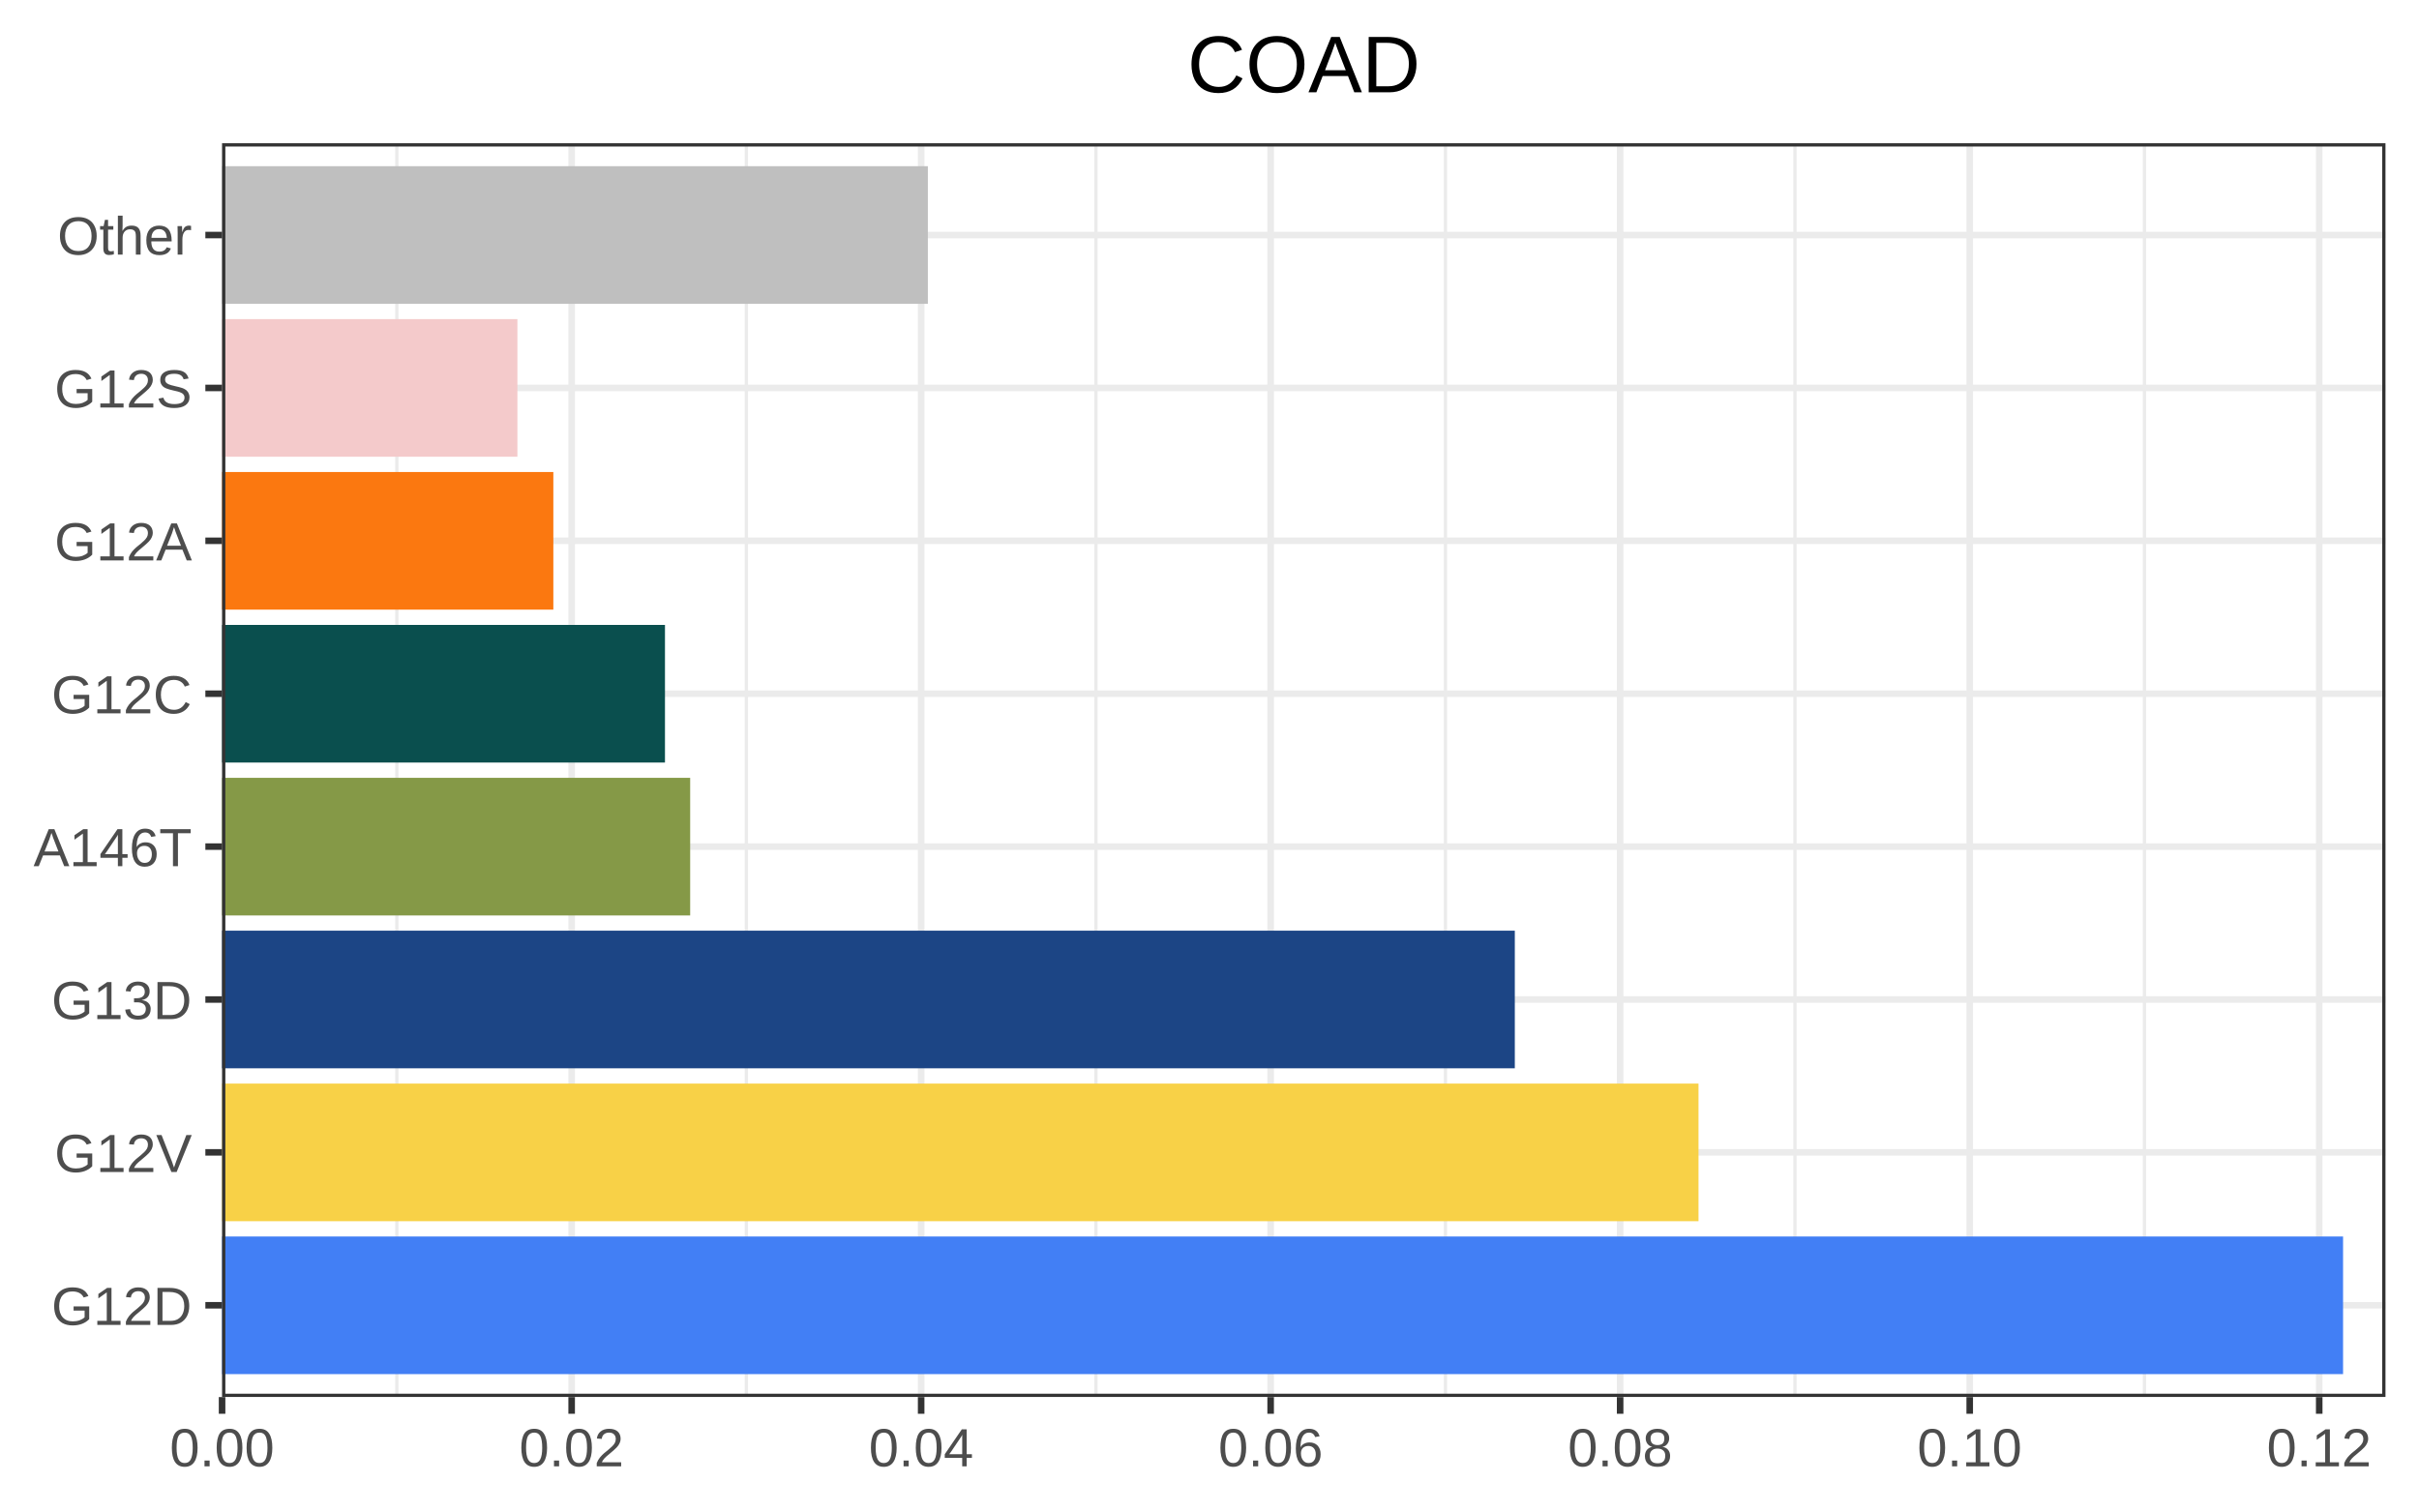
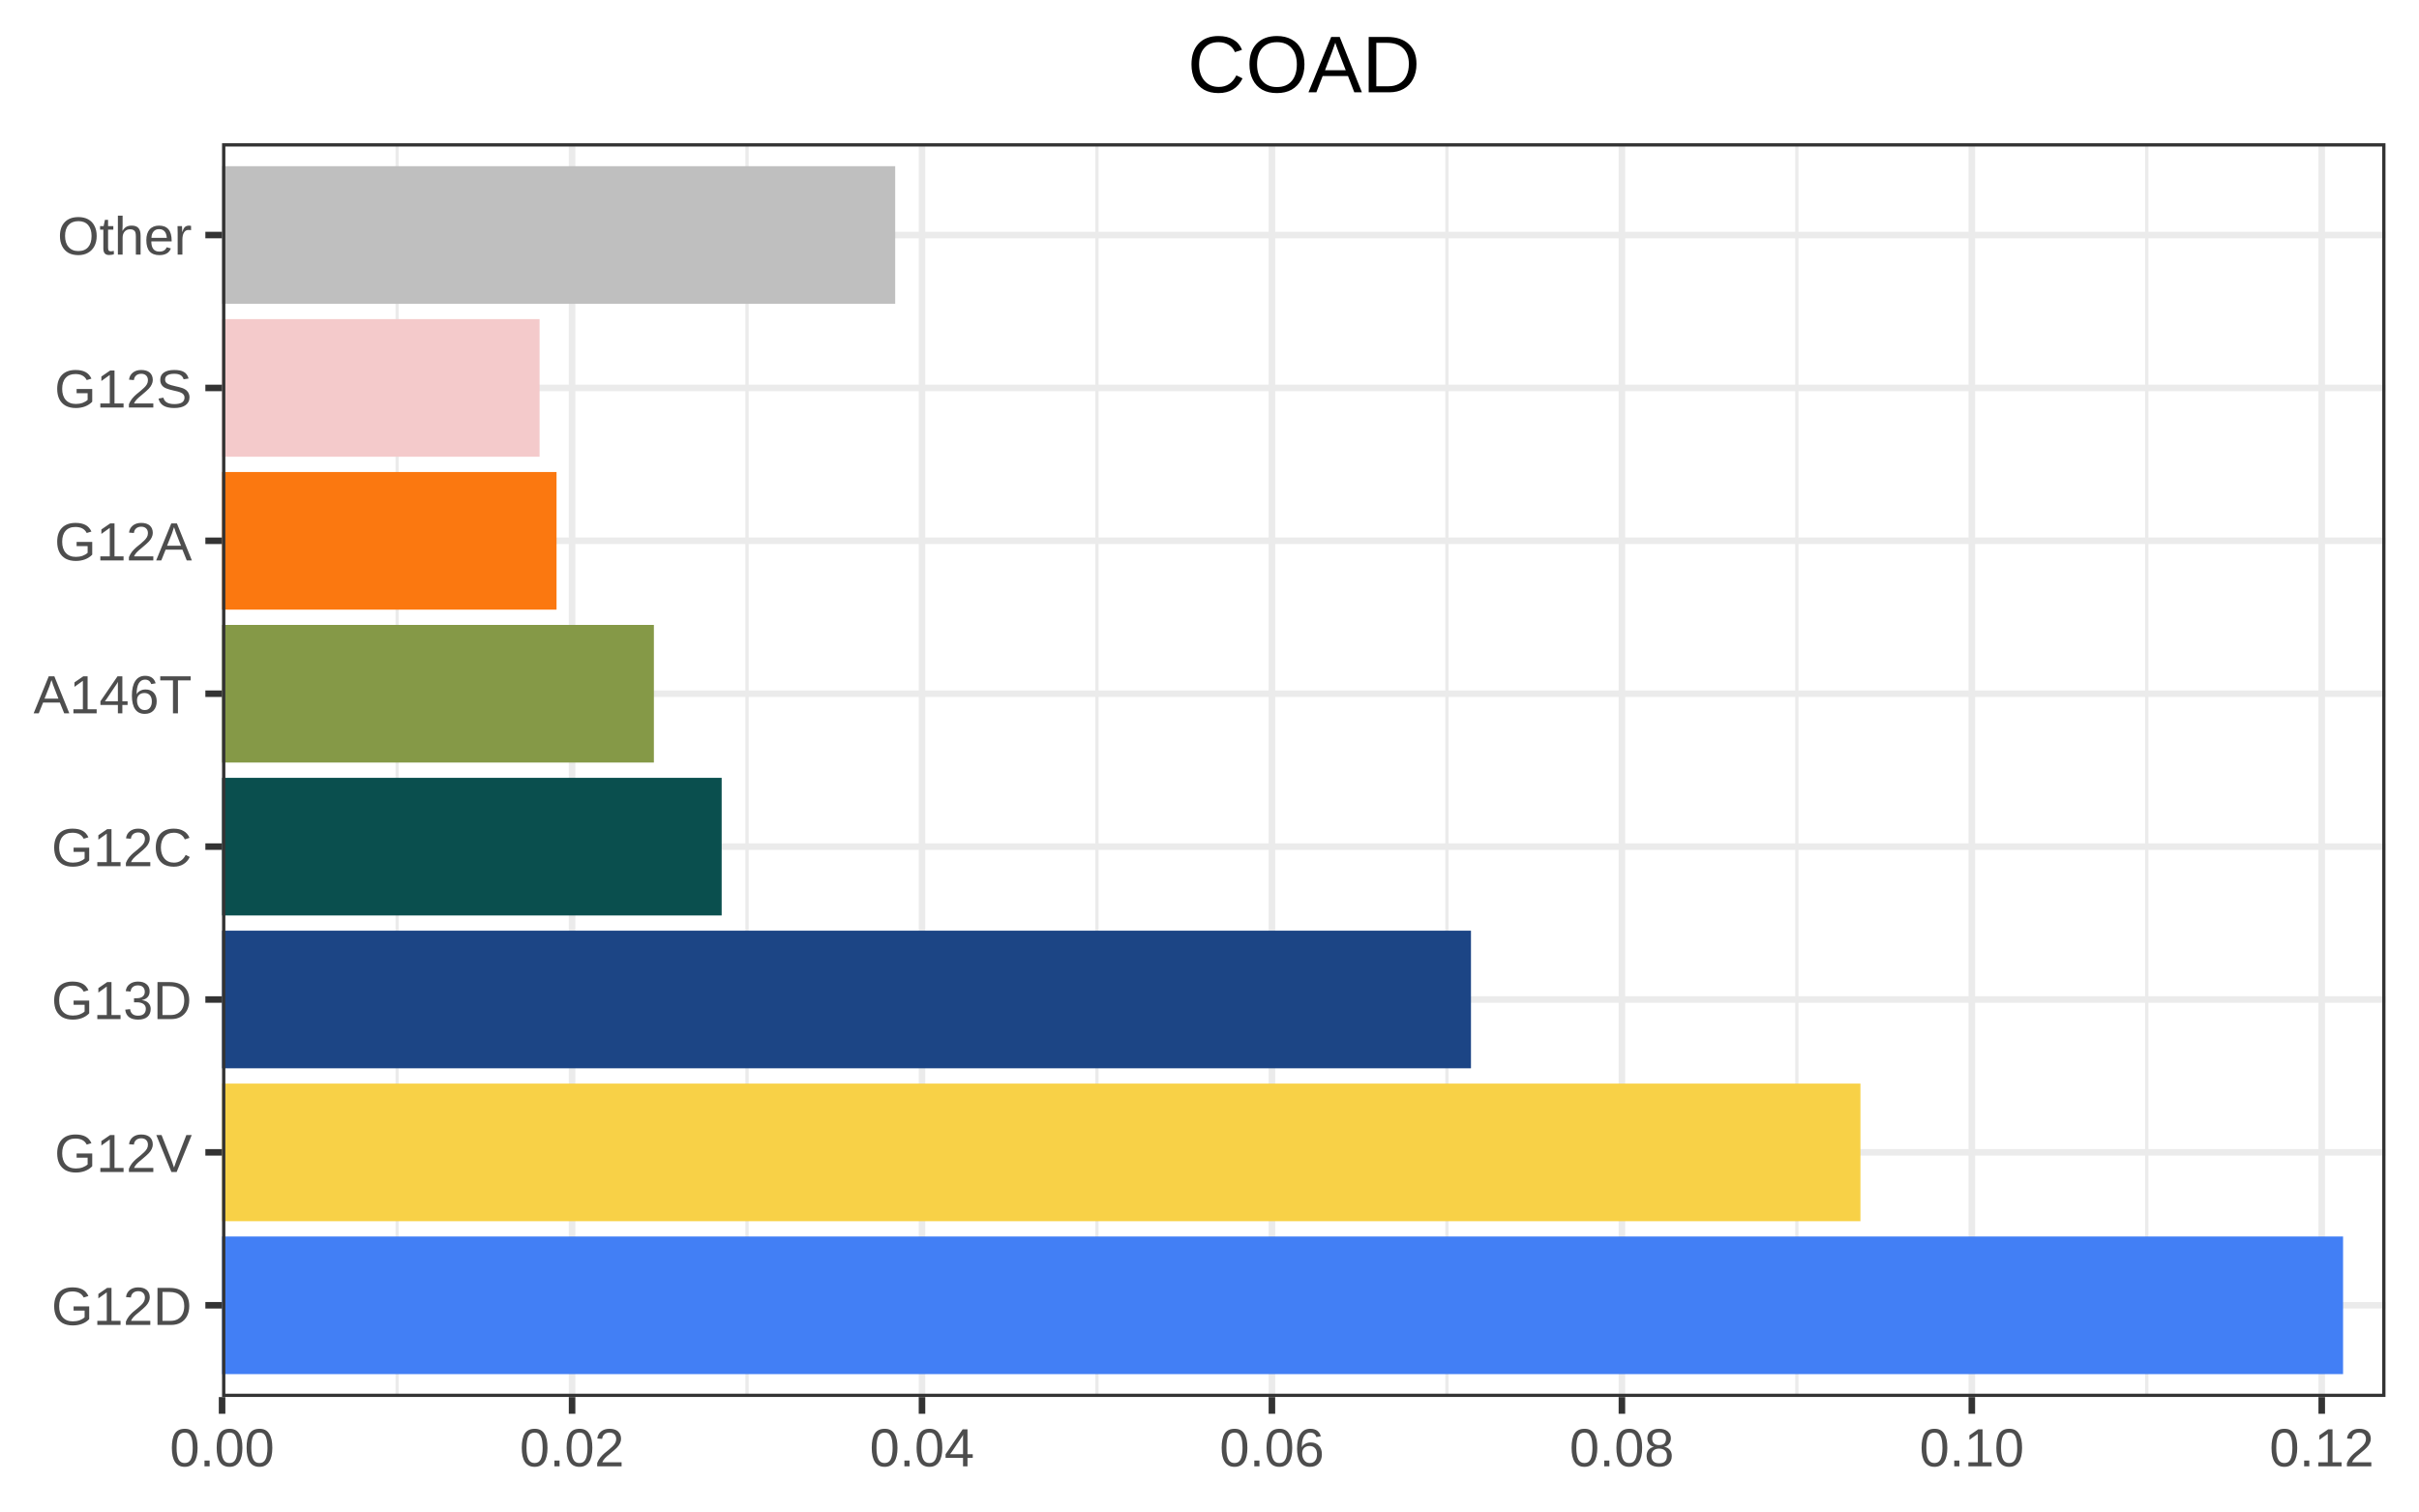
<svg xmlns="http://www.w3.org/2000/svg" viewBox="0 0 288.00 180.00">
  <defs>
    <style type="text/css">
    line, polyline, polygon, path, rect, circle {
      fill: none;
      stroke: #000000;
      stroke-linecap: round;
      stroke-linejoin: round;
      stroke-miterlimit: 10.00;
    }
  </style>
  </defs>
  <rect width="100%" height="100%" style="stroke: none; fill: #FFFFFF;" />
  <rect x="0.00" y="0.00" width="288.00" height="180.00" style="stroke-width: 0.78; stroke: #FFFFFF; fill: #FFFFFF;" />
  <defs>
    <clipPath id="cpMjYuNDR8Mjg0LjAxfDE2Ni4zN3wxNy4wNg==">
      <rect x="26.44" y="17.06" width="257.57" height="149.30" />
    </clipPath>
  </defs>
  <rect x="26.44" y="17.06" width="257.57" height="149.30" style="stroke-width: 0.78; stroke: none; fill: #FFFFFF;" clip-path="url(#cpMjYuNDR8Mjg0LjAxfDE2Ni4zN3wxNy4wNg==)" />
-   <polyline points="47.25,166.37 47.25,17.06 " style="stroke-width: 0.39; stroke: #EBEBEB; stroke-linecap: butt;" clip-path="url(#cpMjYuNDR8Mjg0LjAxfDE2Ni4zN3wxNy4wNg==)" />
-   <polyline points="88.86,166.37 88.86,17.06 " style="stroke-width: 0.39; stroke: #EBEBEB; stroke-linecap: butt;" clip-path="url(#cpMjYuNDR8Mjg0LjAxfDE2Ni4zN3wxNy4wNg==)" />
-   <polyline points="130.48,166.37 130.48,17.06 " style="stroke-width: 0.39; stroke: #EBEBEB; stroke-linecap: butt;" clip-path="url(#cpMjYuNDR8Mjg0LjAxfDE2Ni4zN3wxNy4wNg==)" />
-   <polyline points="172.09,166.37 172.09,17.06 " style="stroke-width: 0.39; stroke: #EBEBEB; stroke-linecap: butt;" clip-path="url(#cpMjYuNDR8Mjg0LjAxfDE2Ni4zN3wxNy4wNg==)" />
-   <polyline points="213.70,166.37 213.70,17.06 " style="stroke-width: 0.39; stroke: #EBEBEB; stroke-linecap: butt;" clip-path="url(#cpMjYuNDR8Mjg0LjAxfDE2Ni4zN3wxNy4wNg==)" />
-   <polyline points="255.31,166.37 255.31,17.06 " style="stroke-width: 0.39; stroke: #EBEBEB; stroke-linecap: butt;" clip-path="url(#cpMjYuNDR8Mjg0LjAxfDE2Ni4zN3wxNy4wNg==)" />
+   <polyline points="47.28,166.37 47.28,17.06 " style="stroke-width: 0.39; stroke: #EBEBEB; stroke-linecap: butt;" clip-path="url(#cpMjYuNDR8Mjg0LjAxfDE2Ni4zN3wxNy4wNg==)" />
+   <polyline points="88.94,166.37 88.94,17.06 " style="stroke-width: 0.39; stroke: #EBEBEB; stroke-linecap: butt;" clip-path="url(#cpMjYuNDR8Mjg0LjAxfDE2Ni4zN3wxNy4wNg==)" />
+   <polyline points="130.60,166.37 130.60,17.06 " style="stroke-width: 0.39; stroke: #EBEBEB; stroke-linecap: butt;" clip-path="url(#cpMjYuNDR8Mjg0LjAxfDE2Ni4zN3wxNy4wNg==)" />
+   <polyline points="172.27,166.37 172.27,17.06 " style="stroke-width: 0.39; stroke: #EBEBEB; stroke-linecap: butt;" clip-path="url(#cpMjYuNDR8Mjg0LjAxfDE2Ni4zN3wxNy4wNg==)" />
+   <polyline points="213.93,166.37 213.93,17.06 " style="stroke-width: 0.39; stroke: #EBEBEB; stroke-linecap: butt;" clip-path="url(#cpMjYuNDR8Mjg0LjAxfDE2Ni4zN3wxNy4wNg==)" />
+   <polyline points="255.59,166.37 255.59,17.06 " style="stroke-width: 0.39; stroke: #EBEBEB; stroke-linecap: butt;" clip-path="url(#cpMjYuNDR8Mjg0LjAxfDE2Ni4zN3wxNy4wNg==)" />
  <polyline points="26.44,155.44 284.01,155.44 " style="stroke-width: 0.78; stroke: #EBEBEB; stroke-linecap: butt;" clip-path="url(#cpMjYuNDR8Mjg0LjAxfDE2Ni4zN3wxNy4wNg==)" />
  <polyline points="26.44,137.23 284.01,137.23 " style="stroke-width: 0.78; stroke: #EBEBEB; stroke-linecap: butt;" clip-path="url(#cpMjYuNDR8Mjg0LjAxfDE2Ni4zN3wxNy4wNg==)" />
  <polyline points="26.44,119.03 284.01,119.03 " style="stroke-width: 0.78; stroke: #EBEBEB; stroke-linecap: butt;" clip-path="url(#cpMjYuNDR8Mjg0LjAxfDE2Ni4zN3wxNy4wNg==)" />
  <polyline points="26.44,100.82 284.01,100.82 " style="stroke-width: 0.78; stroke: #EBEBEB; stroke-linecap: butt;" clip-path="url(#cpMjYuNDR8Mjg0LjAxfDE2Ni4zN3wxNy4wNg==)" />
  <polyline points="26.44,82.61 284.01,82.61 " style="stroke-width: 0.78; stroke: #EBEBEB; stroke-linecap: butt;" clip-path="url(#cpMjYuNDR8Mjg0LjAxfDE2Ni4zN3wxNy4wNg==)" />
  <polyline points="26.44,64.40 284.01,64.40 " style="stroke-width: 0.78; stroke: #EBEBEB; stroke-linecap: butt;" clip-path="url(#cpMjYuNDR8Mjg0LjAxfDE2Ni4zN3wxNy4wNg==)" />
  <polyline points="26.44,46.20 284.01,46.20 " style="stroke-width: 0.78; stroke: #EBEBEB; stroke-linecap: butt;" clip-path="url(#cpMjYuNDR8Mjg0LjAxfDE2Ni4zN3wxNy4wNg==)" />
  <polyline points="26.44,27.99 284.01,27.99 " style="stroke-width: 0.78; stroke: #EBEBEB; stroke-linecap: butt;" clip-path="url(#cpMjYuNDR8Mjg0LjAxfDE2Ni4zN3wxNy4wNg==)" />
  <polyline points="26.44,166.37 26.44,17.06 " style="stroke-width: 0.78; stroke: #EBEBEB; stroke-linecap: butt;" clip-path="url(#cpMjYuNDR8Mjg0LjAxfDE2Ni4zN3wxNy4wNg==)" />
-   <polyline points="68.06,166.37 68.06,17.06 " style="stroke-width: 0.78; stroke: #EBEBEB; stroke-linecap: butt;" clip-path="url(#cpMjYuNDR8Mjg0LjAxfDE2Ni4zN3wxNy4wNg==)" />
-   <polyline points="109.67,166.37 109.67,17.06 " style="stroke-width: 0.78; stroke: #EBEBEB; stroke-linecap: butt;" clip-path="url(#cpMjYuNDR8Mjg0LjAxfDE2Ni4zN3wxNy4wNg==)" />
-   <polyline points="151.28,166.37 151.28,17.06 " style="stroke-width: 0.78; stroke: #EBEBEB; stroke-linecap: butt;" clip-path="url(#cpMjYuNDR8Mjg0LjAxfDE2Ni4zN3wxNy4wNg==)" />
-   <polyline points="192.89,166.37 192.89,17.06 " style="stroke-width: 0.78; stroke: #EBEBEB; stroke-linecap: butt;" clip-path="url(#cpMjYuNDR8Mjg0LjAxfDE2Ni4zN3wxNy4wNg==)" />
-   <polyline points="234.51,166.37 234.51,17.06 " style="stroke-width: 0.78; stroke: #EBEBEB; stroke-linecap: butt;" clip-path="url(#cpMjYuNDR8Mjg0LjAxfDE2Ni4zN3wxNy4wNg==)" />
-   <polyline points="276.12,166.37 276.12,17.06 " style="stroke-width: 0.78; stroke: #EBEBEB; stroke-linecap: butt;" clip-path="url(#cpMjYuNDR8Mjg0LjAxfDE2Ni4zN3wxNy4wNg==)" />
+   <polyline points="68.11,166.37 68.11,17.06 " style="stroke-width: 0.78; stroke: #EBEBEB; stroke-linecap: butt;" clip-path="url(#cpMjYuNDR8Mjg0LjAxfDE2Ni4zN3wxNy4wNg==)" />
+   <polyline points="109.77,166.37 109.77,17.06 " style="stroke-width: 0.78; stroke: #EBEBEB; stroke-linecap: butt;" clip-path="url(#cpMjYuNDR8Mjg0LjAxfDE2Ni4zN3wxNy4wNg==)" />
+   <polyline points="151.43,166.37 151.43,17.06 " style="stroke-width: 0.78; stroke: #EBEBEB; stroke-linecap: butt;" clip-path="url(#cpMjYuNDR8Mjg0LjAxfDE2Ni4zN3wxNy4wNg==)" />
+   <polyline points="193.10,166.37 193.10,17.06 " style="stroke-width: 0.78; stroke: #EBEBEB; stroke-linecap: butt;" clip-path="url(#cpMjYuNDR8Mjg0LjAxfDE2Ni4zN3wxNy4wNg==)" />
+   <polyline points="234.76,166.37 234.76,17.06 " style="stroke-width: 0.78; stroke: #EBEBEB; stroke-linecap: butt;" clip-path="url(#cpMjYuNDR8Mjg0LjAxfDE2Ni4zN3wxNy4wNg==)" />
+   <polyline points="276.42,166.37 276.42,17.06 " style="stroke-width: 0.78; stroke: #EBEBEB; stroke-linecap: butt;" clip-path="url(#cpMjYuNDR8Mjg0LjAxfDE2Ni4zN3wxNy4wNg==)" />
  <rect x="26.44" y="147.25" width="252.52" height="16.39" style="stroke-width: 1.07; stroke: none; stroke-linecap: square; stroke-linejoin: miter; fill: #427FF5;" clip-path="url(#cpMjYuNDR8Mjg0LjAxfDE2Ni4zN3wxNy4wNg==)" />
-   <rect x="26.44" y="129.04" width="175.78" height="16.39" style="stroke-width: 1.07; stroke: none; stroke-linecap: square; stroke-linejoin: miter; fill: #F8D147;" clip-path="url(#cpMjYuNDR8Mjg0LjAxfDE2Ni4zN3wxNy4wNg==)" />
-   <rect x="26.44" y="110.83" width="153.91" height="16.39" style="stroke-width: 1.07; stroke: none; stroke-linecap: square; stroke-linejoin: miter; fill: #1C4585;" clip-path="url(#cpMjYuNDR8Mjg0LjAxfDE2Ni4zN3wxNy4wNg==)" />
-   <rect x="26.44" y="92.63" width="55.73" height="16.39" style="stroke-width: 1.07; stroke: none; stroke-linecap: square; stroke-linejoin: miter; fill: #859947;" clip-path="url(#cpMjYuNDR8Mjg0LjAxfDE2Ni4zN3wxNy4wNg==)" />
-   <rect x="26.44" y="74.42" width="52.73" height="16.39" style="stroke-width: 1.07; stroke: none; stroke-linecap: square; stroke-linejoin: miter; fill: #0A4F4E;" clip-path="url(#cpMjYuNDR8Mjg0LjAxfDE2Ni4zN3wxNy4wNg==)" />
-   <rect x="26.44" y="56.21" width="39.44" height="16.39" style="stroke-width: 1.07; stroke: none; stroke-linecap: square; stroke-linejoin: miter; fill: #FB7810;" clip-path="url(#cpMjYuNDR8Mjg0LjAxfDE2Ni4zN3wxNy4wNg==)" />
-   <rect x="26.44" y="38.00" width="35.16" height="16.39" style="stroke-width: 1.07; stroke: none; stroke-linecap: square; stroke-linejoin: miter; fill: #F4CACB;" clip-path="url(#cpMjYuNDR8Mjg0LjAxfDE2Ni4zN3wxNy4wNg==)" />
-   <rect x="26.44" y="19.79" width="84.03" height="16.39" style="stroke-width: 1.07; stroke: none; stroke-linecap: square; stroke-linejoin: miter; fill: #BFBFBF;" clip-path="url(#cpMjYuNDR8Mjg0LjAxfDE2Ni4zN3wxNy4wNg==)" />
+   <rect x="26.44" y="129.04" width="195.06" height="16.39" style="stroke-width: 1.07; stroke: none; stroke-linecap: square; stroke-linejoin: miter; fill: #F8D147;" clip-path="url(#cpMjYuNDR8Mjg0LjAxfDE2Ni4zN3wxNy4wNg==)" />
+   <rect x="26.44" y="110.83" width="148.69" height="16.39" style="stroke-width: 1.07; stroke: none; stroke-linecap: square; stroke-linejoin: miter; fill: #1C4585;" clip-path="url(#cpMjYuNDR8Mjg0LjAxfDE2Ni4zN3wxNy4wNg==)" />
+   <rect x="26.44" y="92.63" width="59.48" height="16.39" style="stroke-width: 1.07; stroke: none; stroke-linecap: square; stroke-linejoin: miter; fill: #0A4F4E;" clip-path="url(#cpMjYuNDR8Mjg0LjAxfDE2Ni4zN3wxNy4wNg==)" />
+   <rect x="26.44" y="74.42" width="51.41" height="16.39" style="stroke-width: 1.07; stroke: none; stroke-linecap: square; stroke-linejoin: miter; fill: #859947;" clip-path="url(#cpMjYuNDR8Mjg0LjAxfDE2Ni4zN3wxNy4wNg==)" />
+   <rect x="26.44" y="56.21" width="39.82" height="16.39" style="stroke-width: 1.07; stroke: none; stroke-linecap: square; stroke-linejoin: miter; fill: #FB7810;" clip-path="url(#cpMjYuNDR8Mjg0LjAxfDE2Ni4zN3wxNy4wNg==)" />
+   <rect x="26.44" y="38.00" width="37.80" height="16.39" style="stroke-width: 1.07; stroke: none; stroke-linecap: square; stroke-linejoin: miter; fill: #F4CACB;" clip-path="url(#cpMjYuNDR8Mjg0LjAxfDE2Ni4zN3wxNy4wNg==)" />
+   <rect x="26.44" y="19.79" width="80.14" height="16.39" style="stroke-width: 1.07; stroke: none; stroke-linecap: square; stroke-linejoin: miter; fill: #BFBFBF;" clip-path="url(#cpMjYuNDR8Mjg0LjAxfDE2Ni4zN3wxNy4wNg==)" />
  <rect x="26.44" y="17.06" width="257.57" height="149.30" style="stroke-width: 0.78; stroke: #333333;" clip-path="url(#cpMjYuNDR8Mjg0LjAxfDE2Ni4zN3wxNy4wNg==)" />
  <defs>
    <clipPath id="cpMC4wMHwyODguMDB8MTgwLjAwfDAuMDA=">
      <rect x="0.00" y="0.00" width="288.00" height="180.00" />
    </clipPath>
  </defs>
  <g clip-path="url(#cpMC4wMHwyODguMDB8MTgwLjAwfDAuMDA=)">
    <text x="6.12" y="157.78" style="font-size: 6.40px; fill: #4D4D4D; font-family: Arial;" textLength="16.73px" lengthAdjust="spacingAndGlyphs">G12D</text>
  </g>
  <g clip-path="url(#cpMC4wMHwyODguMDB8MTgwLjAwfDAuMDA=)">
    <text x="6.48" y="139.57" style="font-size: 6.40px; fill: #4D4D4D; font-family: Arial;" textLength="16.38px" lengthAdjust="spacingAndGlyphs">G12V</text>
  </g>
  <g clip-path="url(#cpMC4wMHwyODguMDB8MTgwLjAwfDAuMDA=)">
    <text x="6.12" y="121.36" style="font-size: 6.40px; fill: #4D4D4D; font-family: Arial;" textLength="16.73px" lengthAdjust="spacingAndGlyphs">G13D</text>
  </g>
  <g clip-path="url(#cpMC4wMHwyODguMDB8MTgwLjAwfDAuMDA=)">
-     <text x="3.99" y="103.15" style="font-size: 6.40px; fill: #4D4D4D; font-family: Arial;" textLength="18.87px" lengthAdjust="spacingAndGlyphs">A146T</text>
+     <text x="6.12" y="103.15" style="font-size: 6.40px; fill: #4D4D4D; font-family: Arial;" textLength="16.73px" lengthAdjust="spacingAndGlyphs">G12C</text>
  </g>
  <g clip-path="url(#cpMC4wMHwyODguMDB8MTgwLjAwfDAuMDA=)">
-     <text x="6.12" y="84.95" style="font-size: 6.40px; fill: #4D4D4D; font-family: Arial;" textLength="16.73px" lengthAdjust="spacingAndGlyphs">G12C</text>
+     <text x="3.99" y="84.95" style="font-size: 6.40px; fill: #4D4D4D; font-family: Arial;" textLength="18.87px" lengthAdjust="spacingAndGlyphs">A146T</text>
  </g>
  <g clip-path="url(#cpMC4wMHwyODguMDB8MTgwLjAwfDAuMDA=)">
    <text x="6.48" y="66.74" style="font-size: 6.40px; fill: #4D4D4D; font-family: Arial;" textLength="16.38px" lengthAdjust="spacingAndGlyphs">G12A</text>
  </g>
  <g clip-path="url(#cpMC4wMHwyODguMDB8MTgwLjAwfDAuMDA=)">
    <text x="6.48" y="48.53" style="font-size: 6.40px; fill: #4D4D4D; font-family: Arial;" textLength="16.38px" lengthAdjust="spacingAndGlyphs">G12S</text>
  </g>
  <g clip-path="url(#cpMC4wMHwyODguMDB8MTgwLjAwfDAuMDA=)">
    <text x="6.84" y="30.32" style="font-size: 6.40px; fill: #4D4D4D; font-family: Arial;" textLength="16.02px" lengthAdjust="spacingAndGlyphs">Other</text>
  </g>
  <polyline points="24.45,155.44 26.44,155.44 " style="stroke-width: 0.78; stroke: #333333; stroke-linecap: butt;" clip-path="url(#cpMC4wMHwyODguMDB8MTgwLjAwfDAuMDA=)" />
  <polyline points="24.45,137.23 26.44,137.23 " style="stroke-width: 0.78; stroke: #333333; stroke-linecap: butt;" clip-path="url(#cpMC4wMHwyODguMDB8MTgwLjAwfDAuMDA=)" />
  <polyline points="24.45,119.03 26.44,119.03 " style="stroke-width: 0.78; stroke: #333333; stroke-linecap: butt;" clip-path="url(#cpMC4wMHwyODguMDB8MTgwLjAwfDAuMDA=)" />
  <polyline points="24.45,100.82 26.44,100.82 " style="stroke-width: 0.78; stroke: #333333; stroke-linecap: butt;" clip-path="url(#cpMC4wMHwyODguMDB8MTgwLjAwfDAuMDA=)" />
  <polyline points="24.45,82.61 26.44,82.61 " style="stroke-width: 0.78; stroke: #333333; stroke-linecap: butt;" clip-path="url(#cpMC4wMHwyODguMDB8MTgwLjAwfDAuMDA=)" />
  <polyline points="24.45,64.40 26.44,64.40 " style="stroke-width: 0.78; stroke: #333333; stroke-linecap: butt;" clip-path="url(#cpMC4wMHwyODguMDB8MTgwLjAwfDAuMDA=)" />
  <polyline points="24.45,46.20 26.44,46.20 " style="stroke-width: 0.78; stroke: #333333; stroke-linecap: butt;" clip-path="url(#cpMC4wMHwyODguMDB8MTgwLjAwfDAuMDA=)" />
  <polyline points="24.45,27.99 26.44,27.99 " style="stroke-width: 0.78; stroke: #333333; stroke-linecap: butt;" clip-path="url(#cpMC4wMHwyODguMDB8MTgwLjAwfDAuMDA=)" />
  <polyline points="26.44,168.36 26.44,166.37 " style="stroke-width: 0.78; stroke: #333333; stroke-linecap: butt;" clip-path="url(#cpMC4wMHwyODguMDB8MTgwLjAwfDAuMDA=)" />
-   <polyline points="68.06,168.36 68.06,166.37 " style="stroke-width: 0.78; stroke: #333333; stroke-linecap: butt;" clip-path="url(#cpMC4wMHwyODguMDB8MTgwLjAwfDAuMDA=)" />
-   <polyline points="109.67,168.36 109.67,166.37 " style="stroke-width: 0.78; stroke: #333333; stroke-linecap: butt;" clip-path="url(#cpMC4wMHwyODguMDB8MTgwLjAwfDAuMDA=)" />
-   <polyline points="151.28,168.36 151.28,166.37 " style="stroke-width: 0.78; stroke: #333333; stroke-linecap: butt;" clip-path="url(#cpMC4wMHwyODguMDB8MTgwLjAwfDAuMDA=)" />
-   <polyline points="192.89,168.36 192.89,166.37 " style="stroke-width: 0.78; stroke: #333333; stroke-linecap: butt;" clip-path="url(#cpMC4wMHwyODguMDB8MTgwLjAwfDAuMDA=)" />
-   <polyline points="234.51,168.36 234.51,166.37 " style="stroke-width: 0.78; stroke: #333333; stroke-linecap: butt;" clip-path="url(#cpMC4wMHwyODguMDB8MTgwLjAwfDAuMDA=)" />
-   <polyline points="276.12,168.36 276.12,166.37 " style="stroke-width: 0.78; stroke: #333333; stroke-linecap: butt;" clip-path="url(#cpMC4wMHwyODguMDB8MTgwLjAwfDAuMDA=)" />
+   <polyline points="68.11,168.36 68.11,166.37 " style="stroke-width: 0.78; stroke: #333333; stroke-linecap: butt;" clip-path="url(#cpMC4wMHwyODguMDB8MTgwLjAwfDAuMDA=)" />
+   <polyline points="109.77,168.36 109.77,166.37 " style="stroke-width: 0.78; stroke: #333333; stroke-linecap: butt;" clip-path="url(#cpMC4wMHwyODguMDB8MTgwLjAwfDAuMDA=)" />
+   <polyline points="151.43,168.36 151.43,166.37 " style="stroke-width: 0.78; stroke: #333333; stroke-linecap: butt;" clip-path="url(#cpMC4wMHwyODguMDB8MTgwLjAwfDAuMDA=)" />
+   <polyline points="193.10,168.36 193.10,166.37 " style="stroke-width: 0.78; stroke: #333333; stroke-linecap: butt;" clip-path="url(#cpMC4wMHwyODguMDB8MTgwLjAwfDAuMDA=)" />
+   <polyline points="234.76,168.36 234.76,166.37 " style="stroke-width: 0.78; stroke: #333333; stroke-linecap: butt;" clip-path="url(#cpMC4wMHwyODguMDB8MTgwLjAwfDAuMDA=)" />
+   <polyline points="276.42,168.36 276.42,166.37 " style="stroke-width: 0.78; stroke: #333333; stroke-linecap: butt;" clip-path="url(#cpMC4wMHwyODguMDB8MTgwLjAwfDAuMDA=)" />
  <g clip-path="url(#cpMC4wMHwyODguMDB8MTgwLjAwfDAuMDA=)">
    <text x="20.21" y="174.62" style="font-size: 6.40px; fill: #4D4D4D; font-family: Arial;" textLength="12.47px" lengthAdjust="spacingAndGlyphs">0.00</text>
  </g>
  <g clip-path="url(#cpMC4wMHwyODguMDB8MTgwLjAwfDAuMDA=)">
-     <text x="61.82" y="174.62" style="font-size: 6.40px; fill: #4D4D4D; font-family: Arial;" textLength="12.47px" lengthAdjust="spacingAndGlyphs">0.02</text>
+     <text x="61.87" y="174.62" style="font-size: 6.40px; fill: #4D4D4D; font-family: Arial;" textLength="12.47px" lengthAdjust="spacingAndGlyphs">0.02</text>
  </g>
  <g clip-path="url(#cpMC4wMHwyODguMDB8MTgwLjAwfDAuMDA=)">
-     <text x="103.44" y="174.62" style="font-size: 6.40px; fill: #4D4D4D; font-family: Arial;" textLength="12.47px" lengthAdjust="spacingAndGlyphs">0.04</text>
+     <text x="103.54" y="174.62" style="font-size: 6.40px; fill: #4D4D4D; font-family: Arial;" textLength="12.47px" lengthAdjust="spacingAndGlyphs">0.04</text>
  </g>
  <g clip-path="url(#cpMC4wMHwyODguMDB8MTgwLjAwfDAuMDA=)">
-     <text x="145.05" y="174.62" style="font-size: 6.40px; fill: #4D4D4D; font-family: Arial;" textLength="12.47px" lengthAdjust="spacingAndGlyphs">0.06</text>
+     <text x="145.20" y="174.62" style="font-size: 6.40px; fill: #4D4D4D; font-family: Arial;" textLength="12.47px" lengthAdjust="spacingAndGlyphs">0.06</text>
  </g>
  <g clip-path="url(#cpMC4wMHwyODguMDB8MTgwLjAwfDAuMDA=)">
-     <text x="186.66" y="174.62" style="font-size: 6.40px; fill: #4D4D4D; font-family: Arial;" textLength="12.47px" lengthAdjust="spacingAndGlyphs">0.08</text>
+     <text x="186.86" y="174.62" style="font-size: 6.40px; fill: #4D4D4D; font-family: Arial;" textLength="12.47px" lengthAdjust="spacingAndGlyphs">0.08</text>
  </g>
  <g clip-path="url(#cpMC4wMHwyODguMDB8MTgwLjAwfDAuMDA=)">
-     <text x="228.27" y="174.62" style="font-size: 6.40px; fill: #4D4D4D; font-family: Arial;" textLength="12.47px" lengthAdjust="spacingAndGlyphs">0.10</text>
+     <text x="228.53" y="174.62" style="font-size: 6.40px; fill: #4D4D4D; font-family: Arial;" textLength="12.47px" lengthAdjust="spacingAndGlyphs">0.10</text>
  </g>
  <g clip-path="url(#cpMC4wMHwyODguMDB8MTgwLjAwfDAuMDA=)">
-     <text x="269.88" y="174.62" style="font-size: 6.40px; fill: #4D4D4D; font-family: Arial;" textLength="12.47px" lengthAdjust="spacingAndGlyphs">0.12</text>
+     <text x="270.19" y="174.62" style="font-size: 6.40px; fill: #4D4D4D; font-family: Arial;" textLength="12.47px" lengthAdjust="spacingAndGlyphs">0.12</text>
  </g>
  <g clip-path="url(#cpMC4wMHwyODguMDB8MTgwLjAwfDAuMDA=)">
    <text x="141.37" y="10.99" style="font-size: 9.60px; font-family: Arial;" textLength="27.72px" lengthAdjust="spacingAndGlyphs">COAD</text>
  </g>
</svg>
